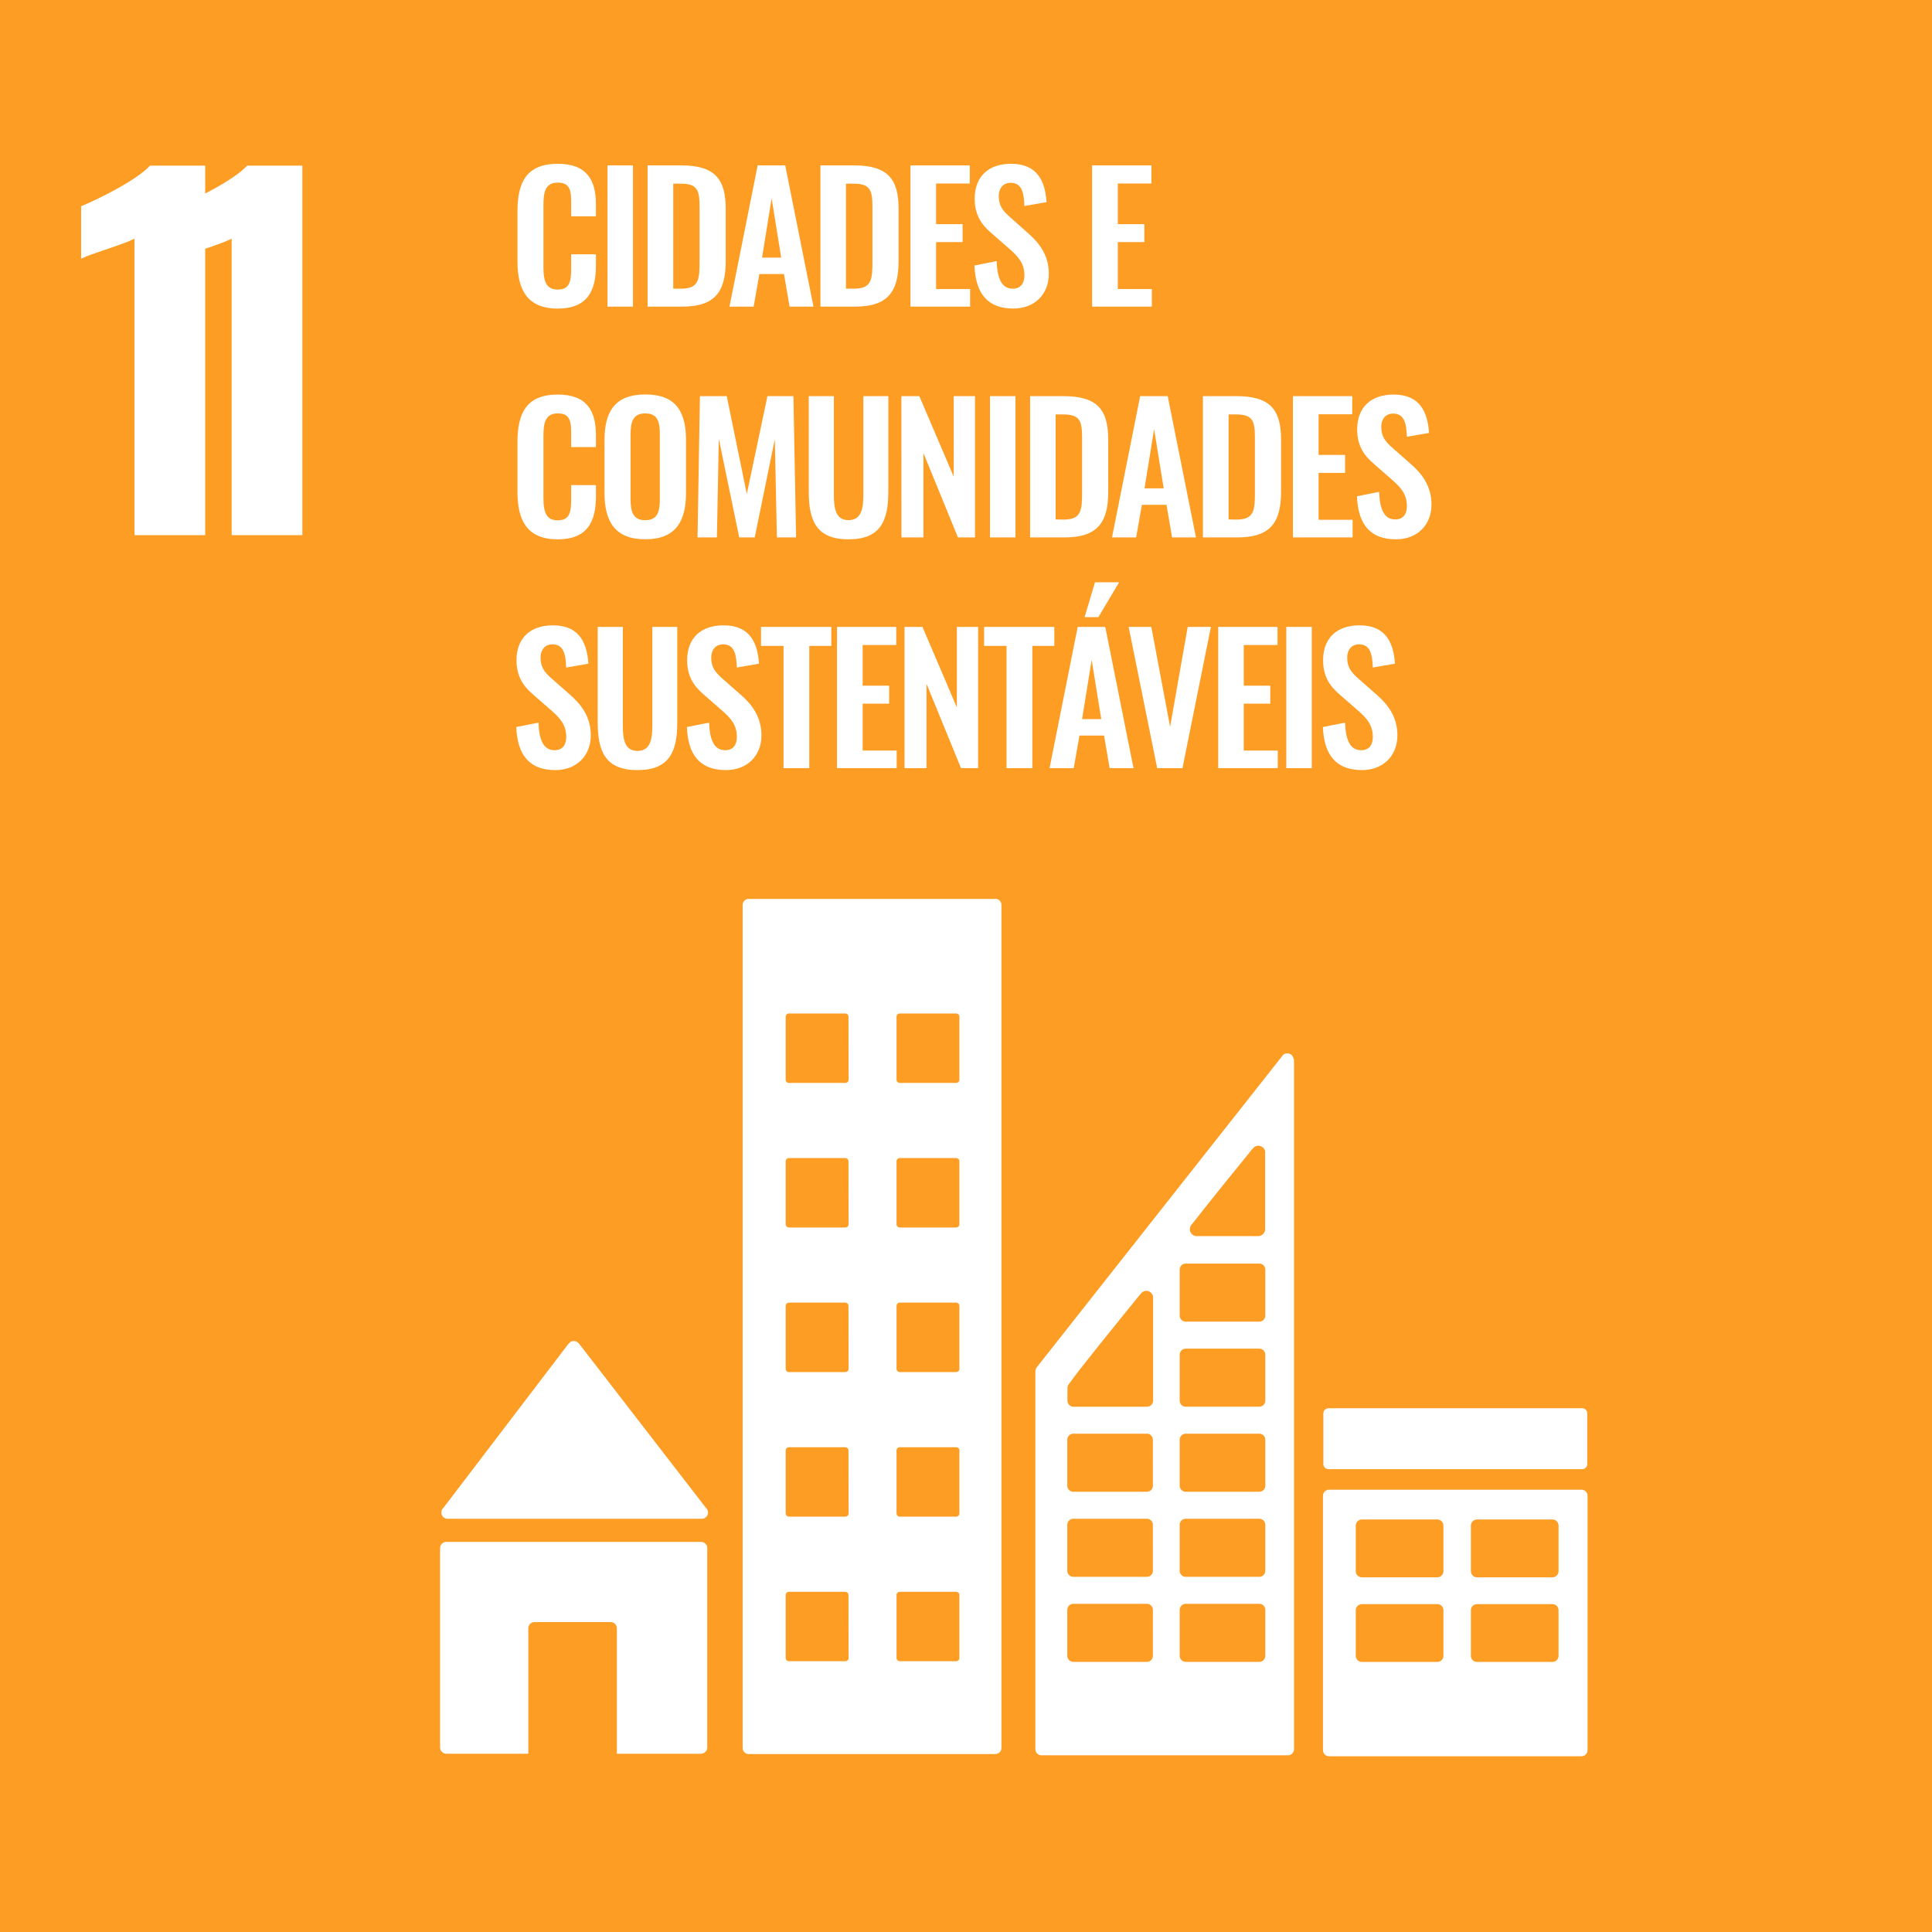
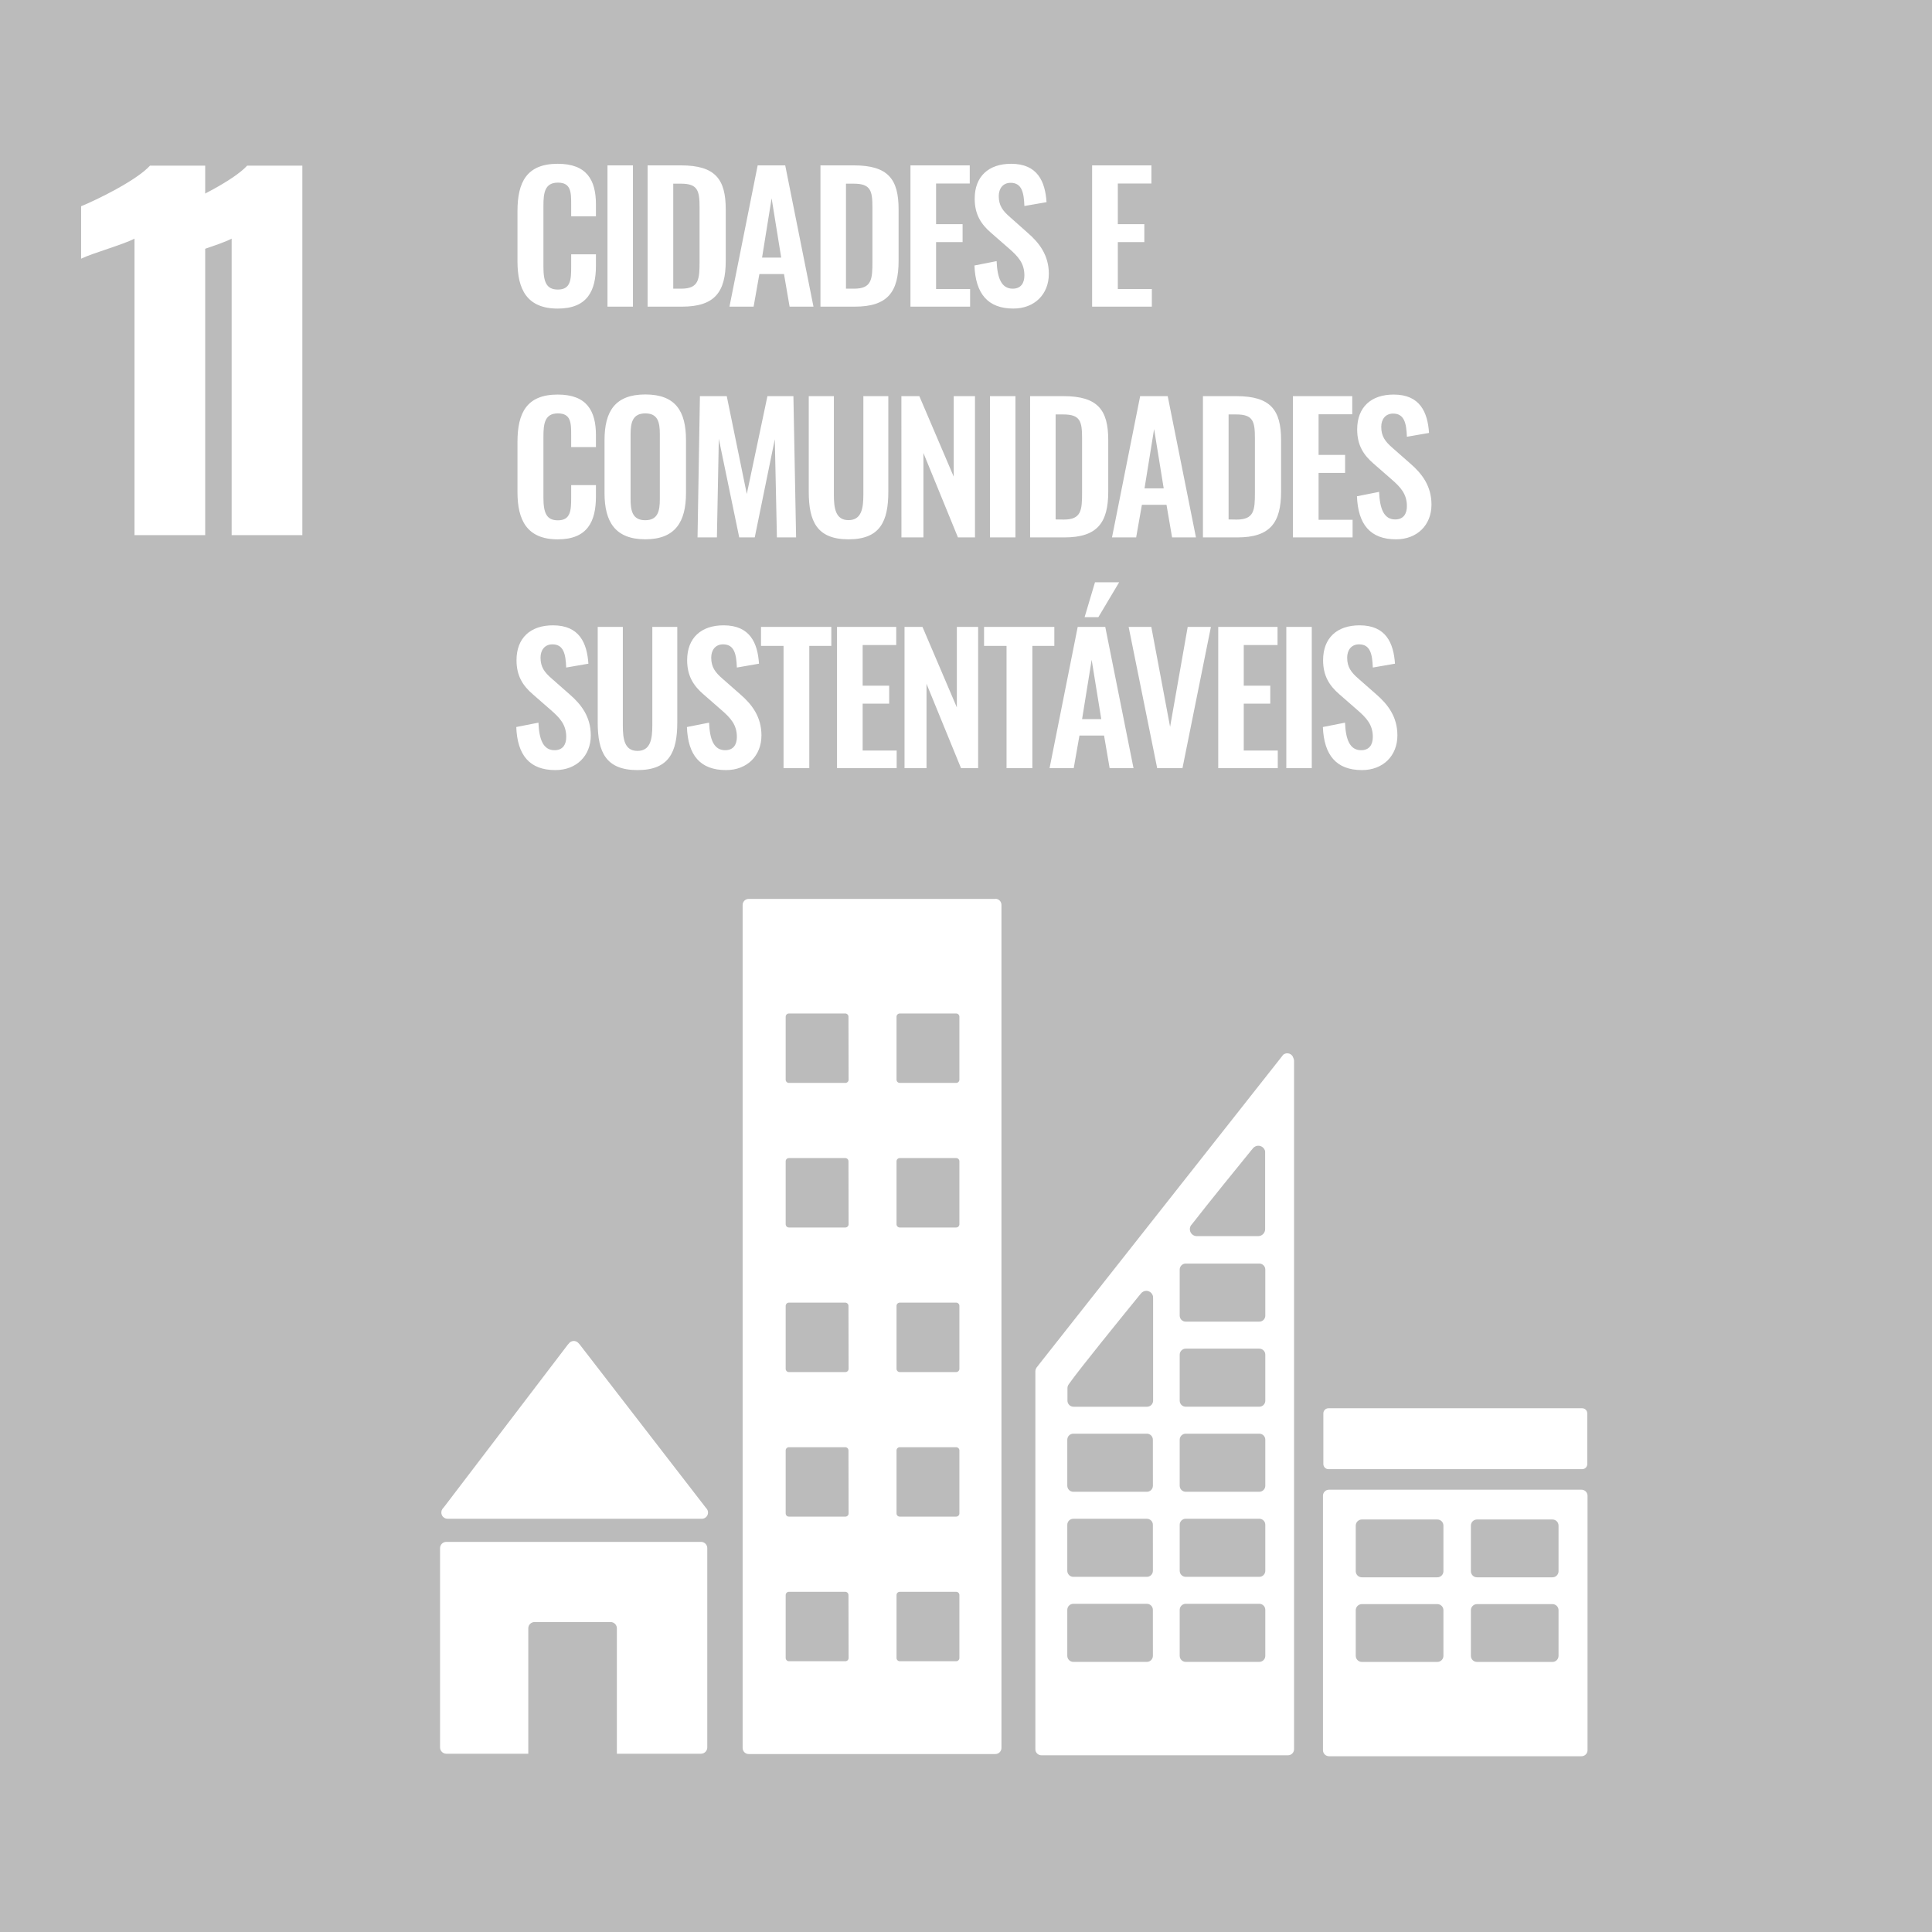
- <svg xmlns="http://www.w3.org/2000/svg" viewBox="0 0 720 720">
+ <svg xmlns="http://www.w3.org/2000/svg" width="720" height="720" viewBox="0 0 720 720" fill="none">
+   <g clip-path="url(#clip0_342_7)">
+     <path d="M-1.08 -1.08H721.08V721.08H-1.08V-1.08Z" fill="#BBBBBB" />
+     <path d="M50.12 88.93C46 91.14 34.31 94.37 30.23 96.41V76.86C35.67 74.65 50.8 67.34 55.9 61.73H76.47V199.43H50.12V88.93Z" fill="white" />
+     <path d="M86.33 88.93C82.25 91.14 70.52 94.37 66.44 96.41V76.86C71.88 74.65 87 67.34 92.11 61.73H112.68V199.43H86.33V88.93ZM192.85 97.44V78.66C192.85 67.87 196.3 61.04 207.85 61.04C218.64 61.04 222.09 67.04 222.09 76.19V80.61H212.86V76.06C212.86 71.64 212.79 68.06 207.92 68.06C203.05 68.06 202.52 71.83 202.52 76.64V99.46C202.52 105.18 203.69 107.91 207.92 107.91C212.66 107.91 212.86 104.2 212.86 99.52V94.78H222.09V99C222.09 108.3 218.97 115 207.85 115C196.3 115 192.85 107.71 192.85 97.44ZM226.39 61.63H235.88V114.28H226.39V61.63ZM241.34 61.63H253.76C266.56 61.63 270.46 66.76 270.46 78.01V97.18C270.46 108.75 266.46 114.28 254.15 114.28H241.34V61.63ZM253.89 107.58C260.45 107.58 260.71 104.07 260.71 97.51V77.36C260.71 71.05 260.06 68.45 253.76 68.45H250.9V107.58H253.89ZM282.36 61.63H292.63L303.16 114.28H294.26L292.17 102.12H283L280.85 114.28H271.85L282.36 61.63ZM291.13 96L287.56 73.9L284 96H291.13ZM305.76 61.63H318.17C330.98 61.63 334.88 66.76 334.88 78.01V97.18C334.88 108.75 330.88 114.28 318.56 114.28H305.76V61.63ZM318.3 107.58C324.87 107.58 325.13 104.07 325.13 97.51V77.36C325.13 71.05 324.48 68.45 318.13 68.45H315.27V107.58H318.3ZM339.3 61.63H361.4V68.39H348.85V83.53H358.73V90.23H348.85V107.71H361.53V114.28H339.3V61.63ZM363.15 98.94L371.41 97.31C371.67 103.55 373.16 107.58 377.41 107.58C380.46 107.58 381.76 105.5 381.76 102.64C381.76 98.09 379.42 95.56 375.98 92.57L369.35 86.78C365.58 83.53 363.24 79.89 363.24 74.04C363.24 65.72 368.44 61.04 376.82 61.04C386.7 61.04 389.5 67.67 390.02 75.34L381.76 76.77C381.57 71.83 380.85 68.13 376.63 68.13C373.77 68.13 372.21 70.27 372.21 73.07C372.21 76.64 373.7 78.59 376.5 81L383 86.78C387.29 90.49 390.87 95.1 390.87 102.06C390.87 109.66 385.54 114.99 377.67 114.99C368.09 115 363.54 109.4 363.15 98.94ZM407 61.63H429.1V68.39H416.58V83.53H426.46V90.23H416.58V107.71H429.26V114.28H407V61.63ZM192.85 183.44V164.66C192.85 153.87 196.3 147.04 207.85 147.04C218.64 147.04 222.09 153.04 222.09 162.19V166.61H212.86V162.06C212.86 157.64 212.79 154.06 207.92 154.06C203.05 154.06 202.52 157.83 202.52 162.64V185.46C202.52 191.18 203.69 193.91 207.92 193.91C212.66 193.91 212.86 190.2 212.86 185.52V180.78H222.09V185C222.09 194.3 218.97 201 207.85 201C196.3 201 192.85 193.71 192.85 183.44ZM225.29 183.77V164C225.29 153.34 229.19 147 240.5 147C251.81 147 255.65 153.31 255.65 164V183.76C255.65 194.35 251.75 200.98 240.5 200.98C229.25 200.98 225.29 194.43 225.29 183.77ZM245.9 186V161.8C245.9 157.38 245.18 154.06 240.5 154.06C235.82 154.06 235 157.38 235 161.8V186C235 190.36 235.72 193.87 240.46 193.87C245.2 193.87 245.9 190.4 245.9 186ZM260.84 147.63H270.84L278.31 184.09L286 147.63H295.68L296.68 200.28H289.53L288.75 163.68L281.27 200.28H275.49L267.88 163.55L267.17 200.28H259.95L260.84 147.63ZM301.4 183.25V147.63H310.76V184.35C310.76 189.35 311.35 193.84 316.22 193.84C321.09 193.84 321.75 189.36 321.75 184.35V147.63H331.05V183.25C331.05 194.3 327.99 200.99 316.22 200.99C304.45 200.99 301.4 194.3 301.4 183.25ZM335.92 147.63H342.61L355.42 177.63V147.63H363.35V200.28H357L344.13 168.82V200.28H335.94L335.92 147.63ZM368.94 147.63H378.43V200.28H368.94V147.63ZM383.89 147.63H396.3C409.11 147.63 413.01 152.76 413.01 164.01V183.18C413.01 194.75 409.01 200.28 396.69 200.28H383.89V147.63ZM396.43 193.63C403 193.63 403.26 190.12 403.26 183.56V163.36C403.26 157.05 402.61 154.45 396.26 154.45H393.4V193.58L396.43 193.63ZM424.9 147.63H435.17L445.7 200.28H436.8L434.72 188.12H425.55L423.41 200.28H414.41L424.9 147.63ZM433.68 182L430.1 159.9L426.53 182H433.68ZM448.3 147.63H460.72C473.52 147.63 477.42 152.76 477.42 164.01V183.18C477.42 194.75 473.42 200.28 461.11 200.28H448.3V147.63ZM460.85 193.63C467.41 193.63 467.67 190.12 467.67 183.56V163.36C467.67 157.05 467.02 154.45 460.72 154.45H457.86V193.58L460.85 193.63ZM481.84 147.63H503.94V154.39H491.4V169.53H501.28V176.23H491.4V193.71H504.07V200.28H481.84V147.63ZM505.7 184.94L513.95 183.31C514.21 189.55 515.71 193.58 519.95 193.58C523.01 193.58 524.31 191.5 524.31 188.64C524.31 184.09 521.97 181.56 518.52 178.57L511.89 172.78C508.12 169.53 505.78 165.89 505.78 160.04C505.78 151.72 510.98 147.04 519.37 147.04C529.25 147.04 532.04 153.67 532.56 161.34L524.31 162.77C524.11 157.83 523.4 154.13 519.17 154.13C516.31 154.13 514.75 156.27 514.75 159.07C514.75 162.64 516.25 164.59 519.04 167L525.61 172.78C529.9 176.49 533.47 181.1 533.47 188.06C533.47 195.66 528.14 200.99 520.28 200.99C510.64 201 506.09 195.4 505.7 184.94ZM192.4 270.94L200.66 269.31C200.92 275.55 202.41 279.58 206.66 279.58C209.72 279.58 211.02 277.5 211.02 274.64C211.02 270.09 208.68 267.56 205.24 264.57L198.61 258.78C194.83 255.53 192.49 251.89 192.49 246.04C192.49 237.72 197.7 233.04 206.08 233.04C215.96 233.04 218.76 239.67 219.28 247.34L211 248.77C210.81 243.83 210.09 240.13 205.87 240.13C203.01 240.13 201.44 242.27 201.44 245.07C201.44 248.64 202.94 250.59 205.74 253L212.3 258.78C216.59 262.49 220.17 267.1 220.17 274.06C220.17 281.66 214.84 286.99 206.97 286.99C197.34 287 192.79 281.4 192.4 270.94ZM222.75 269.25V233.63H232.11V270.35C232.11 275.35 232.7 279.84 237.57 279.84C242.44 279.84 243.1 275.36 243.1 270.35V233.63H252.4V269.25C252.4 280.3 249.34 286.99 237.57 286.99C225.8 286.99 222.75 280.3 222.75 269.25ZM256 270.94L264.25 269.31C264.51 275.55 266.01 279.58 270.25 279.58C273.31 279.58 274.61 277.5 274.61 274.64C274.61 270.09 272.27 267.56 268.82 264.57L262.19 258.78C258.42 255.53 256.08 251.89 256.08 246.04C256.08 237.72 261.28 233.04 269.67 233.04C279.55 233.04 282.35 239.67 282.86 247.34L274.61 248.77C274.41 243.83 273.7 240.13 269.47 240.13C266.61 240.13 265.05 242.27 265.05 245.07C265.05 248.64 266.55 250.59 269.34 253L275.91 258.78C280.2 262.49 283.77 267.1 283.77 274.06C283.77 281.66 278.44 286.99 270.58 286.99C260.91 287 256.36 281.4 256 270.94ZM292 240.71H283.61V233.63H309.81V240.71H301.6V286.28H292V240.71ZM311.93 233.63H334V240.39H321.49V255.53H331.37V262.23H321.49V279.71H334.16V286.28H311.93V233.63ZM337.09 233.63H343.78L356.59 263.63V233.63H364.52V286.28H358.15L345.28 254.82V286.28H337.09V233.63ZM375.11 240.71H366.73V233.63H392.92V240.71H384.73V286.28H375.11V240.71ZM401.63 233.63H411.9L422.43 286.28H413.53L411.45 274.12H402.28L400.14 286.28H391.14L401.63 233.63ZM410.41 268L406.83 245.9L403.26 268H410.41ZM408.07 217H417.07L409.33 230H404.2L408.07 217ZM420.61 233.63H429.06L436.06 270.87L442.62 233.63H451.27L440.67 286.28H431.25L420.61 233.63ZM454 233.63H476.1V240.39H463.51V255.53H473.39V262.23H463.51V279.71H476.19V286.28H454V233.63ZM479.37 233.63H488.86V286.28H479.37V233.63ZM493 270.94L501.25 269.31C501.51 275.55 503.01 279.58 507.25 279.58C510.31 279.58 511.61 277.5 511.61 274.64C511.61 270.09 509.27 267.56 505.82 264.57L499.19 258.78C495.42 255.53 493.08 251.89 493.08 246.04C493.08 237.72 498.28 233.04 506.67 233.04C516.55 233.04 519.34 239.67 519.87 247.34L511.61 248.77C511.41 243.83 510.7 240.13 506.47 240.13C503.61 240.13 502.05 242.27 502.05 245.07C502.05 248.64 503.55 250.59 506.34 253L512.91 258.78C517.2 262.49 520.77 267.1 520.77 274.06C520.77 281.66 515.44 286.99 507.58 286.99C498 287 493.41 281.4 493 270.94ZM166.8 566H261.54C261.989 566.001 262.428 565.872 262.804 565.627C263.181 565.383 263.478 565.034 263.659 564.624C263.841 564.213 263.898 563.759 263.826 563.316C263.753 562.873 263.553 562.461 263.25 562.13L263.12 561.99L216 501L215.54 500.5C215.322 500.26 215.057 500.069 214.76 499.938C214.464 499.807 214.144 499.74 213.82 499.74C213.258 499.753 212.719 499.966 212.3 500.34L212.01 500.67L211.57 501.16L165.57 561.51L164.86 562.37C164.624 562.721 164.488 563.13 164.467 563.552C164.445 563.975 164.539 564.395 164.739 564.768C164.938 565.141 165.235 565.453 165.598 565.67C165.962 565.887 166.377 566.001 166.8 566ZM261.25 574.61H166.33C166.024 574.61 165.721 574.67 165.438 574.787C165.156 574.905 164.899 575.076 164.682 575.292C164.466 575.509 164.294 575.766 164.177 576.048C164.06 576.331 164 576.634 164 576.94V651.22C163.999 651.527 164.058 651.831 164.174 652.115C164.291 652.399 164.462 652.657 164.679 652.874C164.895 653.092 165.153 653.264 165.436 653.382C165.719 653.499 166.023 653.56 166.33 653.56H196.88V606.82C196.879 606.515 196.938 606.212 197.054 605.929C197.17 605.647 197.34 605.39 197.556 605.173C197.771 604.957 198.028 604.785 198.31 604.668C198.592 604.55 198.894 604.49 199.2 604.49H227.56C228.178 604.49 228.771 604.736 229.208 605.172C229.644 605.609 229.89 606.202 229.89 606.82V653.56H261.25C261.869 653.557 262.461 653.31 262.898 652.871C263.335 652.433 263.58 651.839 263.58 651.22V576.94C263.58 576.634 263.52 576.331 263.403 576.048C263.285 575.766 263.114 575.509 262.897 575.292C262.681 575.076 262.424 574.905 262.142 574.787C261.859 574.67 261.556 574.61 261.25 574.61ZM589.33 555.17H495.33C495.032 555.163 494.736 555.216 494.458 555.325C494.181 555.434 493.928 555.597 493.714 555.804C493.5 556.012 493.329 556.26 493.212 556.533C493.094 556.807 493.033 557.102 493.03 557.4V652.27C493.04 652.87 493.288 653.442 493.719 653.86C494.151 654.278 494.73 654.508 495.33 654.5H589.33C589.628 654.505 589.923 654.452 590.2 654.342C590.477 654.233 590.73 654.07 590.943 653.863C591.157 653.656 591.328 653.408 591.446 653.135C591.563 652.862 591.626 652.568 591.63 652.27V557.4C591.627 557.102 591.566 556.807 591.448 556.533C591.331 556.26 591.16 556.012 590.946 555.804C590.732 555.597 590.479 555.434 590.202 555.325C589.924 555.216 589.628 555.163 589.33 555.17ZM537.92 617.1C537.919 617.399 537.858 617.694 537.742 617.969C537.626 618.244 537.457 618.493 537.244 618.702C537.031 618.912 536.779 619.077 536.502 619.188C536.225 619.299 535.928 619.354 535.63 619.35H507.56C507.261 619.354 506.963 619.299 506.685 619.188C506.407 619.077 506.153 618.912 505.939 618.704C505.724 618.495 505.553 618.245 505.435 617.97C505.317 617.695 505.254 617.399 505.25 617.1V600.05C505.254 599.751 505.317 599.456 505.435 599.181C505.553 598.907 505.725 598.658 505.939 598.45C506.154 598.242 506.408 598.078 506.686 597.968C506.964 597.859 507.261 597.805 507.56 597.81H535.63C535.928 597.805 536.224 597.859 536.501 597.969C536.778 598.079 537.03 598.243 537.243 598.451C537.456 598.66 537.626 598.908 537.742 599.183C537.858 599.457 537.919 599.752 537.92 600.05V617.1ZM537.92 585.58C537.912 586.18 537.667 586.753 537.237 587.173C536.808 587.593 536.23 587.825 535.63 587.82H507.56C506.957 587.828 506.375 587.597 505.942 587.177C505.509 586.757 505.26 586.183 505.25 585.58V568.51C505.26 567.907 505.509 567.333 505.942 566.913C506.375 566.493 506.957 566.262 507.56 566.27H535.63C535.928 566.266 536.223 566.321 536.499 566.431C536.776 566.542 537.028 566.706 537.24 566.914C537.453 567.122 537.623 567.37 537.739 567.644C537.856 567.918 537.917 568.212 537.92 568.51V585.58ZM580.82 617.1C580.819 617.399 580.758 617.696 580.641 617.971C580.525 618.247 580.354 618.497 580.14 618.706C579.926 618.915 579.673 619.08 579.395 619.191C579.117 619.301 578.819 619.355 578.52 619.35H550.46C550.161 619.355 549.863 619.301 549.585 619.191C549.307 619.08 549.054 618.915 548.84 618.706C548.626 618.497 548.455 618.247 548.339 617.971C548.222 617.696 548.161 617.399 548.16 617.1V600.05C548.163 599.752 548.224 599.457 548.341 599.182C548.459 598.907 548.629 598.659 548.843 598.451C549.057 598.242 549.31 598.079 549.587 597.969C549.865 597.859 550.162 597.805 550.46 597.81H578.52C578.818 597.805 579.115 597.859 579.392 597.969C579.67 598.079 579.923 598.242 580.137 598.451C580.351 598.659 580.521 598.907 580.638 599.182C580.756 599.457 580.817 599.752 580.82 600.05V617.1ZM580.82 585.58C580.816 585.878 580.753 586.173 580.636 586.446C580.518 586.72 580.347 586.968 580.134 587.176C579.92 587.384 579.668 587.548 579.391 587.659C579.114 587.769 578.818 587.824 578.52 587.82H550.46C550.162 587.824 549.866 587.769 549.589 587.659C549.312 587.548 549.06 587.384 548.846 587.176C548.632 586.968 548.462 586.72 548.344 586.446C548.226 586.173 548.164 585.878 548.16 585.58V568.51C548.163 568.212 548.224 567.917 548.341 567.642C548.459 567.367 548.629 567.119 548.843 566.911C549.057 566.702 549.31 566.539 549.587 566.429C549.865 566.319 550.162 566.265 550.46 566.27H578.52C578.818 566.265 579.115 566.319 579.392 566.429C579.67 566.539 579.923 566.702 580.137 566.911C580.351 567.119 580.521 567.367 580.638 567.642C580.756 567.917 580.817 568.212 580.82 568.51V585.58ZM370.93 335H279C278.705 335 278.413 335.058 278.14 335.171C277.868 335.285 277.621 335.451 277.412 335.66C277.204 335.869 277.04 336.117 276.928 336.39C276.816 336.663 276.759 336.955 276.76 337.25V651.43C276.76 652.025 276.996 652.596 277.415 653.018C277.835 653.439 278.405 653.677 279 653.68H370.95C371.547 653.677 372.119 653.44 372.542 653.019C372.965 652.598 373.205 652.027 373.21 651.43V337.2C373.207 336.602 372.968 336.03 372.544 335.608C372.121 335.187 371.548 334.95 370.95 334.95M316.25 617.88C316.25 618.199 316.124 618.505 315.899 618.732C315.674 618.959 315.369 619.087 315.05 619.09H294C293.681 619.087 293.376 618.959 293.151 618.732C292.926 618.505 292.8 618.199 292.8 617.88V594.42C292.8 594.102 292.926 593.797 293.151 593.572C293.376 593.346 293.682 593.22 294 593.22H315C315.318 593.22 315.623 593.346 315.848 593.572C316.074 593.797 316.2 594.102 316.2 594.42L316.25 617.88ZM316.25 564C316.251 564.158 316.221 564.315 316.161 564.461C316.101 564.607 316.013 564.74 315.901 564.852C315.79 564.963 315.657 565.052 315.511 565.111C315.365 565.171 315.208 565.201 315.05 565.2H294C293.842 565.201 293.685 565.171 293.539 565.111C293.393 565.052 293.26 564.963 293.148 564.852C293.037 564.74 292.948 564.607 292.889 564.461C292.829 564.315 292.799 564.158 292.8 564V540.54C292.799 540.382 292.829 540.225 292.889 540.079C292.948 539.933 293.037 539.8 293.148 539.689C293.26 539.577 293.393 539.489 293.539 539.429C293.685 539.369 293.842 539.339 294 539.34H315C315.158 539.339 315.315 539.369 315.461 539.429C315.607 539.489 315.74 539.577 315.851 539.689C315.963 539.8 316.051 539.933 316.111 540.079C316.171 540.225 316.201 540.382 316.2 540.54L316.25 564ZM316.25 510.13C316.25 510.448 316.124 510.754 315.898 510.979C315.673 511.204 315.368 511.33 315.05 511.33H294C293.682 511.33 293.376 511.204 293.151 510.979C292.926 510.754 292.8 510.448 292.8 510.13V486.66C292.8 486.341 292.926 486.035 293.151 485.808C293.376 485.581 293.681 485.453 294 485.45H315C315.319 485.453 315.624 485.581 315.849 485.808C316.074 486.035 316.2 486.341 316.2 486.66L316.25 510.13ZM316.25 456.24C316.25 456.559 316.124 456.865 315.899 457.092C315.674 457.319 315.369 457.447 315.05 457.45H294C293.681 457.447 293.376 457.319 293.151 457.092C292.926 456.865 292.8 456.559 292.8 456.24V432.77C292.8 432.613 292.831 432.457 292.891 432.312C292.952 432.167 293.04 432.036 293.152 431.925C293.264 431.814 293.396 431.727 293.541 431.668C293.687 431.609 293.843 431.579 294 431.58H315C315.157 431.579 315.313 431.609 315.458 431.668C315.604 431.727 315.736 431.814 315.848 431.925C315.959 432.036 316.048 432.167 316.108 432.312C316.169 432.457 316.2 432.613 316.2 432.77L316.25 456.24ZM316.25 402.37C316.25 402.688 316.124 402.994 315.898 403.219C315.673 403.444 315.368 403.57 315.05 403.57H294C293.682 403.57 293.376 403.444 293.151 403.219C292.926 402.994 292.8 402.688 292.8 402.37V378.9C292.8 378.582 292.926 378.277 293.151 378.052C293.376 377.826 293.682 377.7 294 377.7H315C315.318 377.7 315.623 377.826 315.848 378.052C316.074 378.277 316.2 378.582 316.2 378.9L316.25 402.37ZM357.54 617.88C357.54 618.04 357.508 618.198 357.447 618.345C357.385 618.493 357.295 618.627 357.182 618.739C357.069 618.852 356.934 618.941 356.786 619.001C356.638 619.061 356.48 619.091 356.32 619.09H335.32C334.999 619.09 334.691 618.963 334.464 618.736C334.237 618.509 334.11 618.201 334.11 617.88V594.42C334.11 594.262 334.141 594.105 334.202 593.958C334.263 593.812 334.352 593.68 334.465 593.568C334.577 593.456 334.711 593.368 334.858 593.309C335.004 593.249 335.162 593.219 335.32 593.22H356.32C356.479 593.217 356.637 593.246 356.785 593.306C356.933 593.365 357.068 593.453 357.181 593.564C357.295 593.676 357.385 593.809 357.447 593.956C357.508 594.103 357.54 594.261 357.54 594.42V617.88ZM357.54 564C357.54 564.159 357.508 564.317 357.447 564.464C357.385 564.611 357.295 564.744 357.181 564.856C357.068 564.967 356.933 565.055 356.785 565.114C356.637 565.174 356.479 565.203 356.32 565.2H335.32C335.161 565.203 335.003 565.174 334.856 565.114C334.709 565.055 334.575 564.967 334.462 564.855C334.349 564.743 334.26 564.61 334.199 564.463C334.139 564.316 334.109 564.159 334.11 564V540.54C334.109 540.381 334.139 540.224 334.199 540.077C334.26 539.93 334.349 539.797 334.462 539.685C334.575 539.573 334.709 539.485 334.856 539.426C335.003 539.367 335.161 539.337 335.32 539.34H356.32C356.479 539.337 356.637 539.366 356.785 539.426C356.933 539.485 357.068 539.573 357.181 539.684C357.295 539.796 357.385 539.929 357.447 540.076C357.508 540.223 357.54 540.381 357.54 540.54V564ZM357.54 510.13C357.539 510.289 357.506 510.446 357.444 510.592C357.382 510.739 357.292 510.871 357.178 510.983C357.065 511.094 356.931 511.182 356.784 511.242C356.636 511.301 356.479 511.331 356.32 511.33H335.32C335.001 511.33 334.694 511.204 334.468 510.979C334.241 510.754 334.113 510.449 334.11 510.13V486.66C334.11 486.339 334.237 486.031 334.464 485.804C334.691 485.578 334.999 485.45 335.32 485.45H356.32C356.48 485.449 356.638 485.479 356.786 485.539C356.934 485.599 357.069 485.688 357.182 485.801C357.295 485.913 357.385 486.047 357.447 486.195C357.508 486.342 357.54 486.5 357.54 486.66V510.13ZM357.54 456.24C357.54 456.4 357.508 456.558 357.447 456.705C357.385 456.853 357.295 456.987 357.182 457.099C357.069 457.212 356.934 457.301 356.786 457.361C356.638 457.421 356.48 457.451 356.32 457.45H335.32C334.999 457.45 334.691 457.323 334.464 457.096C334.237 456.869 334.11 456.561 334.11 456.24V432.77C334.111 432.612 334.144 432.457 334.205 432.312C334.267 432.166 334.356 432.035 334.468 431.924C334.581 431.814 334.714 431.727 334.86 431.668C335.006 431.608 335.162 431.579 335.32 431.58H356.32C356.478 431.577 356.636 431.606 356.783 431.665C356.93 431.723 357.064 431.81 357.178 431.921C357.291 432.031 357.382 432.163 357.444 432.309C357.506 432.455 357.539 432.612 357.54 432.77V456.24ZM357.54 402.37C357.539 402.529 357.506 402.686 357.444 402.832C357.382 402.979 357.292 403.111 357.178 403.223C357.065 403.334 356.931 403.422 356.784 403.482C356.636 403.541 356.479 403.571 356.32 403.57H335.32C335.001 403.57 334.694 403.444 334.468 403.219C334.241 402.994 334.113 402.689 334.11 402.37V378.9C334.11 378.742 334.141 378.585 334.202 378.438C334.263 378.292 334.352 378.16 334.465 378.048C334.577 377.936 334.711 377.848 334.858 377.788C335.004 377.729 335.162 377.699 335.32 377.7H356.32C356.479 377.697 356.637 377.726 356.785 377.786C356.933 377.845 357.068 377.933 357.181 378.044C357.295 378.156 357.385 378.289 357.447 378.436C357.508 378.583 357.54 378.741 357.54 378.9V402.37ZM591.53 545.62C591.531 545.869 591.483 546.115 591.389 546.345C591.294 546.575 591.155 546.784 590.979 546.959C590.804 547.135 590.595 547.274 590.365 547.369C590.135 547.463 589.889 547.511 589.64 547.51H495.07C494.569 547.51 494.088 547.311 493.734 546.956C493.379 546.602 493.18 546.121 493.18 545.62V526.71C493.18 526.209 493.379 525.728 493.734 525.374C494.088 525.019 494.569 524.82 495.07 524.82H589.64C590.141 524.82 590.622 525.019 590.976 525.374C591.331 525.728 591.53 526.209 591.53 526.71V545.62ZM482 394.29C481.905 393.922 481.721 393.583 481.466 393.301C481.21 393.02 480.891 392.804 480.534 392.673C480.177 392.543 479.793 392.5 479.416 392.55C479.04 392.6 478.681 392.741 478.37 392.96L478.2 393.08L477.43 394.08L387.05 508.69L386.63 509.25C386.149 509.724 385.87 510.365 385.85 511.04V651.9C385.85 652.195 385.908 652.487 386.021 652.76C386.135 653.032 386.3 653.279 386.51 653.488C386.719 653.696 386.967 653.86 387.24 653.972C387.513 654.084 387.805 654.141 388.1 654.14H480C480.295 654.141 480.587 654.084 480.86 653.972C481.133 653.86 481.381 653.696 481.59 653.488C481.799 653.279 481.965 653.032 482.078 652.76C482.192 652.487 482.25 652.195 482.25 651.9V395.23C482.236 394.902 482.151 394.581 482 394.29ZM443.95 456.54L444.6 455.73C450.78 447.79 461.2 434.97 466.28 428.73L466.95 427.93C467.261 427.551 467.673 427.268 468.139 427.114C468.605 426.961 469.105 426.943 469.581 427.064C470.056 427.185 470.487 427.439 470.824 427.796C471.16 428.153 471.388 428.598 471.48 429.08V458.08C471.475 458.75 471.213 459.393 470.748 459.875C470.282 460.357 469.649 460.642 468.98 460.67H445.93C445.457 460.653 444.998 460.507 444.602 460.249C444.206 459.99 443.888 459.629 443.682 459.203C443.477 458.777 443.391 458.303 443.435 457.832C443.478 457.361 443.649 456.911 443.93 456.53L443.95 456.54ZM429.65 617.08C429.651 617.375 429.594 617.667 429.482 617.94C429.37 618.213 429.206 618.461 428.997 618.67C428.789 618.88 428.542 619.045 428.269 619.159C427.997 619.272 427.705 619.33 427.41 619.33H400C399.403 619.33 398.831 619.093 398.409 618.671C397.987 618.249 397.75 617.677 397.75 617.08V599.93C397.75 599.635 397.808 599.343 397.921 599.071C398.035 598.798 398.2 598.551 398.41 598.343C398.619 598.134 398.867 597.97 399.14 597.858C399.413 597.746 399.705 597.689 400 597.69H427.4C427.994 597.69 428.564 597.926 428.984 598.346C429.404 598.766 429.64 599.336 429.64 599.93L429.65 617.08ZM429.65 585.39C429.651 585.685 429.594 585.977 429.482 586.25C429.37 586.523 429.206 586.771 428.997 586.98C428.789 587.19 428.542 587.355 428.269 587.469C427.997 587.582 427.705 587.64 427.41 587.64H400C399.403 587.64 398.831 587.403 398.409 586.981C397.987 586.559 397.75 585.987 397.75 585.39V568.24C397.75 567.945 397.808 567.653 397.921 567.381C398.035 567.108 398.2 566.861 398.41 566.653C398.619 566.444 398.867 566.28 399.14 566.168C399.413 566.056 399.705 565.999 400 566H427.4C427.695 565.999 427.988 566.056 428.261 566.169C428.534 566.282 428.782 566.447 428.99 566.657C429.199 566.866 429.364 567.115 429.475 567.388C429.587 567.662 429.643 567.955 429.64 568.25L429.65 585.39ZM429.65 553.7C429.65 554.294 429.414 554.864 428.994 555.284C428.574 555.704 428.004 555.94 427.41 555.94H400C399.405 555.94 398.834 555.704 398.412 555.285C397.991 554.865 397.753 554.295 397.75 553.7V536.54C397.75 535.943 397.987 535.371 398.409 534.949C398.831 534.527 399.403 534.29 400 534.29H427.4C427.695 534.29 427.987 534.348 428.259 534.462C428.532 534.575 428.779 534.741 428.987 534.95C429.196 535.159 429.36 535.407 429.472 535.68C429.584 535.953 429.641 536.245 429.64 536.54L429.65 553.7ZM429.73 484.24V522C429.727 522.596 429.489 523.167 429.068 523.588C428.647 524.009 428.076 524.247 427.48 524.25H400.08C399.783 524.251 399.489 524.194 399.214 524.082C398.94 523.969 398.69 523.804 398.479 523.595C398.268 523.386 398.101 523.138 397.986 522.864C397.871 522.59 397.811 522.297 397.81 522V517.24C397.818 516.951 397.879 516.667 397.99 516.4C398.025 516.31 398.069 516.222 398.12 516.14C398.181 516.04 398.248 515.943 398.32 515.85C398.39 515.74 398.49 515.6 398.58 515.48C402.08 510.48 417.89 490.99 424.53 482.85L425.19 482.05C425.429 481.747 425.733 481.5 426.078 481.327C426.424 481.154 426.804 481.06 427.19 481.05C427.788 481.056 428.365 481.27 428.823 481.655C429.281 482.04 429.591 482.572 429.7 483.16L429.73 484.24ZM471.54 617.08C471.541 617.375 471.484 617.667 471.372 617.94C471.26 618.213 471.096 618.461 470.887 618.67C470.679 618.88 470.432 619.045 470.159 619.159C469.887 619.272 469.595 619.33 469.3 619.33H441.9C441.604 619.331 441.31 619.274 441.036 619.162C440.762 619.049 440.512 618.884 440.302 618.675C440.092 618.466 439.926 618.217 439.812 617.943C439.698 617.67 439.64 617.376 439.64 617.08V599.93C439.641 599.635 439.701 599.342 439.815 599.07C439.929 598.797 440.096 598.55 440.306 598.342C440.516 598.134 440.765 597.969 441.038 597.857C441.312 597.746 441.604 597.689 441.9 597.69H469.3C469.894 597.69 470.464 597.926 470.884 598.346C471.304 598.766 471.54 599.336 471.54 599.93V617.08ZM471.54 585.39C471.541 585.685 471.484 585.977 471.372 586.25C471.26 586.523 471.096 586.771 470.887 586.98C470.679 587.19 470.432 587.355 470.159 587.469C469.887 587.582 469.595 587.64 469.3 587.64H441.9C441.604 587.641 441.31 587.584 441.036 587.472C440.762 587.359 440.512 587.194 440.302 586.985C440.092 586.776 439.926 586.527 439.812 586.253C439.698 585.98 439.64 585.686 439.64 585.39V568.24C439.639 567.943 439.696 567.649 439.809 567.375C439.923 567.101 440.089 566.852 440.299 566.642C440.51 566.433 440.76 566.268 441.034 566.156C441.309 566.044 441.603 565.987 441.9 565.99H469.3C469.595 565.99 469.887 566.048 470.159 566.161C470.432 566.275 470.679 566.441 470.887 566.65C471.096 566.859 471.26 567.107 471.372 567.38C471.484 567.653 471.541 567.945 471.54 568.24V585.39ZM471.54 553.7C471.537 554.293 471.3 554.862 470.881 555.281C470.461 555.701 469.893 555.937 469.3 555.94H441.9C441.604 555.941 441.312 555.884 441.038 555.773C440.765 555.661 440.516 555.496 440.306 555.288C440.096 555.08 439.929 554.833 439.815 554.56C439.701 554.288 439.641 553.996 439.64 553.7V536.54C439.64 536.244 439.698 535.95 439.812 535.677C439.926 535.403 440.092 535.155 440.302 534.945C440.512 534.736 440.762 534.571 441.036 534.458C441.31 534.346 441.604 534.289 441.9 534.29H469.3C469.595 534.29 469.887 534.348 470.159 534.462C470.432 534.575 470.679 534.741 470.887 534.95C471.096 535.159 471.26 535.407 471.372 535.68C471.484 535.953 471.541 536.245 471.54 536.54V553.7ZM471.54 522C471.54 522.594 471.304 523.164 470.884 523.584C470.464 524.004 469.894 524.24 469.3 524.24H441.9C441.604 524.241 441.312 524.184 441.038 524.073C440.765 523.961 440.516 523.796 440.306 523.588C440.096 523.38 439.929 523.133 439.815 522.86C439.701 522.588 439.641 522.296 439.64 522V504.84C439.641 504.545 439.701 504.252 439.815 503.98C439.929 503.707 440.096 503.46 440.306 503.252C440.516 503.044 440.765 502.879 441.038 502.767C441.312 502.656 441.604 502.599 441.9 502.6H469.3C469.894 502.6 470.464 502.836 470.884 503.256C471.304 503.676 471.54 504.246 471.54 504.84V522ZM471.54 490.3C471.54 490.894 471.304 491.464 470.884 491.884C470.464 492.304 469.894 492.54 469.3 492.54H441.9C441.604 492.541 441.312 492.484 441.038 492.373C440.765 492.261 440.516 492.096 440.306 491.888C440.096 491.68 439.929 491.433 439.815 491.16C439.701 490.888 439.641 490.595 439.64 490.3V473.14C439.64 472.844 439.698 472.55 439.812 472.277C439.926 472.003 440.092 471.755 440.302 471.546C440.512 471.336 440.762 471.171 441.036 471.058C441.31 470.946 441.604 470.889 441.9 470.89H469.3C469.595 470.89 469.887 470.948 470.159 471.061C470.432 471.175 470.679 471.341 470.887 471.55C471.096 471.759 471.26 472.007 471.372 472.28C471.484 472.553 471.541 472.845 471.54 473.14V490.3Z" fill="white" />
+   </g>
  <defs>
-     <style>.cls-2{fill:#fff}</style>
+     <clipPath id="clip0_342_7">
+       <rect width="720" height="720" fill="white" />
+     </clipPath>
  </defs>
-   <path fill="#fd9d24" d="M-1.08-1.08h722.16v722.16H-1.08z" id="goal_background" data-name="goal background" />
-   <g id="ENG_text_graphics" data-name="ENG text &amp; graphics">
-     <path class="cls-2" d="M50.12 88.93c-4.12 2.21-15.81 5.44-19.89 7.48V76.86c5.44-2.21 20.57-9.52 25.67-15.13h20.57v137.7H50.12z" />
-     <path class="cls-2" d="M86.33 88.93c-4.08 2.21-15.81 5.44-19.89 7.48V76.86c5.44-2.21 20.56-9.52 25.67-15.13h20.57v137.7H86.33zM192.85 97.44V78.66c0-10.79 3.45-17.62 15-17.62 10.79 0 14.24 6 14.24 15.15v4.42h-9.23v-4.55c0-4.42-.07-8-4.94-8s-5.4 3.77-5.4 8.58v22.82c0 5.72 1.17 8.45 5.4 8.45 4.74 0 4.94-3.71 4.94-8.39v-4.74h9.23V99c0 9.3-3.12 16-14.24 16-11.55 0-15-7.29-15-17.56zM226.39 61.63h9.49v52.65h-9.49zM241.34 61.63h12.42c12.8 0 16.7 5.13 16.7 16.38v19.17c0 11.57-4 17.1-16.31 17.1h-12.81zm12.55 45.95c6.56 0 6.82-3.51 6.82-10.07V77.36c0-6.31-.65-8.91-6.95-8.91h-2.86v39.13zM282.36 61.63h10.27l10.53 52.65h-8.9l-2.09-12.16H283l-2.15 12.16h-9zM291.13 96l-3.57-22.1L284 96zM305.76 61.63h12.41c12.81 0 16.71 5.13 16.71 16.38v19.17c0 11.57-4 17.1-16.32 17.1h-12.8zm12.54 45.95c6.57 0 6.83-3.51 6.83-10.07V77.36c0-6.31-.65-8.91-7-8.91h-2.86v39.13zM339.3 61.63h22.1v6.76h-12.55v15.14h9.88v6.7h-9.88v17.48h12.68v6.57H339.3zM363.15 98.94l8.26-1.63c.26 6.24 1.75 10.27 6 10.27 3.05 0 4.35-2.08 4.35-4.94 0-4.55-2.34-7.08-5.78-10.07l-6.63-5.79c-3.77-3.25-6.11-6.89-6.11-12.74 0-8.32 5.2-13 13.58-13 9.88 0 12.68 6.63 13.2 14.3l-8.26 1.43c-.19-4.94-.91-8.64-5.13-8.64-2.86 0-4.42 2.14-4.42 4.94 0 3.57 1.49 5.52 4.29 7.93l6.5 5.78c4.29 3.71 7.87 8.32 7.87 15.28 0 7.6-5.33 12.93-13.2 12.93-9.58.01-14.13-5.59-14.52-16.05zM407 61.63h22.1v6.76h-12.52v15.14h9.88v6.7h-9.88v17.48h12.68v6.57H407zM192.85 183.44v-18.78c0-10.79 3.45-17.62 15-17.62 10.79 0 14.24 6 14.24 15.15v4.42h-9.23v-4.55c0-4.42-.07-8-4.94-8s-5.4 3.77-5.4 8.58v22.82c0 5.72 1.17 8.45 5.4 8.45 4.74 0 4.94-3.71 4.94-8.39v-4.74h9.23V185c0 9.3-3.12 16-14.24 16-11.55 0-15-7.29-15-17.56zM225.29 183.77V164c0-10.66 3.9-17 15.21-17s15.15 6.31 15.15 17v19.76c0 10.59-3.9 17.22-15.15 17.22s-15.21-6.55-15.21-17.21zM245.9 186v-24.2c0-4.42-.72-7.74-5.4-7.74s-5.5 3.32-5.5 7.74V186c0 4.36.72 7.87 5.46 7.87s5.44-3.47 5.44-7.87zM260.84 147.63h10l7.47 36.46 7.69-36.46h9.68l1 52.65h-7.15l-.78-36.6-7.48 36.6h-5.78l-7.61-36.73-.71 36.73h-7.22zM301.4 183.25v-35.62h9.36v36.72c0 5 .59 9.49 5.46 9.49s5.53-4.48 5.53-9.49v-36.72h9.3v35.62c0 11.05-3.06 17.74-14.83 17.74s-14.82-6.69-14.82-17.74zM335.92 147.63h6.69l12.81 30v-30h7.93v52.65H357l-12.87-31.46v31.46h-8.19zM368.94 147.63h9.49v52.65h-9.49zM383.89 147.63h12.41c12.81 0 16.71 5.13 16.71 16.38v19.17c0 11.57-4 17.1-16.32 17.1h-12.8zm12.54 46c6.57 0 6.83-3.51 6.83-10.07v-20.2c0-6.31-.65-8.91-7-8.91h-2.86v39.13zM424.9 147.63h10.27l10.53 52.65h-8.9l-2.08-12.16h-9.17l-2.14 12.16h-9zm8.78 34.37l-3.58-22.1-3.57 22.1zM448.3 147.63h12.42c12.8 0 16.7 5.13 16.7 16.38v19.17c0 11.57-4 17.1-16.31 17.1H448.3zm12.55 46c6.56 0 6.82-3.51 6.82-10.07v-20.2c0-6.31-.65-8.91-6.95-8.91h-2.86v39.13zM481.84 147.63h22.1v6.76H491.4v15.14h9.88v6.7h-9.88v17.48h12.67v6.57h-22.23zM505.7 184.94l8.25-1.63c.26 6.24 1.76 10.27 6 10.27 3.06 0 4.36-2.08 4.36-4.94 0-4.55-2.34-7.08-5.79-10.07l-6.63-5.79c-3.77-3.25-6.11-6.89-6.11-12.74 0-8.32 5.2-13 13.59-13 9.88 0 12.67 6.63 13.19 14.3l-8.25 1.43c-.2-4.94-.91-8.64-5.14-8.64-2.86 0-4.42 2.14-4.42 4.94 0 3.57 1.5 5.52 4.29 7.93l6.57 5.78c4.29 3.71 7.86 8.32 7.86 15.28 0 7.6-5.33 12.93-13.19 12.93-9.64.01-14.19-5.59-14.58-16.05zM192.4 270.94l8.26-1.63c.26 6.24 1.75 10.27 6 10.27 3.06 0 4.36-2.08 4.36-4.94 0-4.55-2.34-7.08-5.78-10.07l-6.63-5.79c-3.78-3.25-6.12-6.89-6.12-12.74 0-8.32 5.21-13 13.59-13 9.88 0 12.68 6.63 13.2 14.3l-8.28 1.43c-.19-4.94-.91-8.64-5.13-8.64-2.86 0-4.43 2.14-4.43 4.94 0 3.57 1.5 5.52 4.3 7.93l6.56 5.78c4.29 3.71 7.87 8.32 7.87 15.28 0 7.6-5.33 12.93-13.2 12.93-9.63.01-14.18-5.59-14.57-16.05zM222.75 269.25v-35.62h9.36v36.72c0 5 .59 9.49 5.46 9.49s5.53-4.48 5.53-9.49v-36.72h9.3v35.62c0 11.05-3.06 17.74-14.83 17.74s-14.82-6.69-14.82-17.74zM256 270.94l8.25-1.63c.26 6.24 1.76 10.27 6 10.27 3.06 0 4.36-2.08 4.36-4.94 0-4.55-2.34-7.08-5.79-10.07l-6.63-5.79c-3.77-3.25-6.11-6.89-6.11-12.74 0-8.32 5.2-13 13.59-13 9.88 0 12.68 6.63 13.19 14.3l-8.25 1.43c-.2-4.94-.91-8.64-5.14-8.64-2.86 0-4.42 2.14-4.42 4.94 0 3.57 1.5 5.52 4.29 7.93l6.57 5.78c4.29 3.71 7.86 8.32 7.86 15.28 0 7.6-5.33 12.93-13.19 12.93-9.67.01-14.22-5.59-14.58-16.05zM292 240.71h-8.39v-7.08h26.2v7.08h-8.21v45.57H292zM311.93 233.63H334v6.76h-12.51v15.14h9.88v6.7h-9.88v17.48h12.67v6.57h-22.23zM337.09 233.63h6.69l12.81 30v-30h7.93v52.65h-6.37l-12.87-31.46v31.46h-8.19zM375.11 240.71h-8.38v-7.08h26.19v7.08h-8.19v45.57h-9.62zM401.63 233.63h10.27l10.53 52.65h-8.9l-2.08-12.16h-9.17l-2.14 12.16h-9zm8.78 34.37l-3.58-22.1-3.57 22.1zm-2.34-51h9l-7.74 13h-5.13zM420.61 233.63h8.45l7 37.24 6.56-37.24h8.65l-10.6 52.65h-9.42zM454 233.63h22.1v6.76h-12.59v15.14h9.88v6.7h-9.88v17.48h12.68v6.57H454zM479.37 233.63h9.49v52.65h-9.49zM493 270.94l8.25-1.63c.26 6.24 1.76 10.27 6 10.27 3.06 0 4.36-2.08 4.36-4.94 0-4.55-2.34-7.08-5.79-10.07l-6.63-5.79c-3.77-3.25-6.11-6.89-6.11-12.74 0-8.32 5.2-13 13.59-13 9.88 0 12.67 6.63 13.2 14.3l-8.26 1.43c-.2-4.94-.91-8.64-5.14-8.64-2.86 0-4.42 2.14-4.42 4.94 0 3.57 1.5 5.52 4.29 7.93l6.57 5.78c4.29 3.71 7.86 8.32 7.86 15.28 0 7.6-5.33 12.93-13.19 12.93-9.58.01-14.17-5.59-14.58-16.05zM166.8 566h94.74a2.31 2.31 0 001.71-3.87l-.13-.14L216 501l-.46-.5a2.32 2.32 0 00-1.72-.76 2.37 2.37 0 00-1.52.6l-.29.33-.44.49-46 60.35-.71.86a2.33 2.33 0 001.94 3.63zM261.25 574.61h-94.92a2.33 2.33 0 00-2.33 2.33v74.28a2.33 2.33 0 002.33 2.34h30.55v-46.74a2.32 2.32 0 012.32-2.33h28.36a2.33 2.33 0 012.33 2.33v46.74h31.36a2.34 2.34 0 002.33-2.34v-74.28a2.33 2.33 0 00-2.33-2.33zM589.33 555.17h-94a2.25 2.25 0 00-2.3 2.23v94.87a2.27 2.27 0 002.3 2.23h94a2.26 2.26 0 002.3-2.23V557.4a2.25 2.25 0 00-2.3-2.23m-51.41 61.93a2.26 2.26 0 01-2.29 2.25h-28.07a2.28 2.28 0 01-2.31-2.25v-17.05a2.27 2.27 0 012.31-2.24h28.07a2.25 2.25 0 012.29 2.24zm0-31.52a2.27 2.27 0 01-2.29 2.24h-28.07a2.28 2.28 0 01-2.31-2.24v-17.07a2.28 2.28 0 012.31-2.24h28.07a2.26 2.26 0 012.29 2.24zm42.9 31.52a2.26 2.26 0 01-2.3 2.25h-28.06a2.26 2.26 0 01-2.3-2.25v-17.05a2.26 2.26 0 012.3-2.24h28.06a2.26 2.26 0 012.3 2.24zm0-31.52a2.27 2.27 0 01-2.3 2.24h-28.06a2.27 2.27 0 01-2.3-2.24v-17.07a2.26 2.26 0 012.3-2.24h28.06a2.26 2.26 0 012.3 2.24zM370.93 335H279a2.24 2.24 0 00-2.24 2.25v314.18a2.25 2.25 0 002.24 2.25h91.95a2.27 2.27 0 002.26-2.25V337.2a2.26 2.26 0 00-2.26-2.25m-54.7 282.93a1.21 1.21 0 01-1.2 1.21H294a1.21 1.21 0 01-1.2-1.21v-23.46a1.2 1.2 0 011.2-1.2h21a1.2 1.2 0 011.2 1.2zm0-53.88a1.19 1.19 0 01-1.2 1.2H294a1.19 1.19 0 01-1.2-1.2v-23.46a1.19 1.19 0 011.2-1.2h21a1.19 1.19 0 011.2 1.2zm0-53.87a1.2 1.2 0 01-1.2 1.2H294a1.2 1.2 0 01-1.2-1.2v-23.47a1.21 1.21 0 011.2-1.21h21a1.21 1.21 0 011.2 1.21zm0-53.89a1.21 1.21 0 01-1.2 1.21H294a1.21 1.21 0 01-1.2-1.21v-23.47a1.19 1.19 0 011.2-1.19h21a1.19 1.19 0 011.2 1.19zm0-53.87a1.2 1.2 0 01-1.2 1.2H294a1.2 1.2 0 01-1.2-1.2V378.9a1.2 1.2 0 011.2-1.2h21a1.2 1.2 0 011.2 1.2zm41.29 215.51a1.21 1.21 0 01-1.22 1.21h-21a1.21 1.21 0 01-1.21-1.21v-23.46a1.2 1.2 0 011.21-1.2h21a1.2 1.2 0 011.22 1.2zm0-53.88a1.2 1.2 0 01-1.22 1.2h-21a1.19 1.19 0 01-1.21-1.2v-23.46a1.19 1.19 0 011.21-1.2h21a1.2 1.2 0 011.22 1.2zm0-53.87a1.21 1.21 0 01-1.22 1.2h-21a1.21 1.21 0 01-1.21-1.2v-23.47a1.21 1.21 0 011.21-1.21h21a1.21 1.21 0 011.22 1.21zm0-53.89a1.21 1.21 0 01-1.22 1.21h-21a1.21 1.21 0 01-1.21-1.21v-23.47a1.2 1.2 0 011.21-1.19h21a1.2 1.2 0 011.22 1.19zm0-53.87a1.21 1.21 0 01-1.22 1.2h-21a1.21 1.21 0 01-1.21-1.2V378.9a1.2 1.2 0 011.21-1.2h21a1.2 1.2 0 011.22 1.2zM591.53 545.62a1.88 1.88 0 01-1.89 1.89h-94.57a1.89 1.89 0 01-1.89-1.89v-18.91a1.89 1.89 0 011.89-1.89h94.57a1.89 1.89 0 011.89 1.89zM482 394.29a2.35 2.35 0 00-3.63-1.33l-.17.12-.77 1-90.38 114.61-.42.56a2.62 2.62 0 00-.78 1.79V651.9a2.24 2.24 0 002.25 2.24H480a2.24 2.24 0 002.25-2.24V395.23a2.24 2.24 0 00-.25-.94zm-38.05 62.25l.65-.81c6.18-7.94 16.6-20.76 21.68-27l.67-.8a2.58 2.58 0 014.53 1.15v29a2.61 2.61 0 01-2.5 2.59h-23.05a2.6 2.6 0 01-2-4.14zm-14.3 160.54a2.24 2.24 0 01-2.24 2.25H400a2.25 2.25 0 01-2.25-2.25v-17.15a2.24 2.24 0 012.25-2.24h27.4a2.24 2.24 0 012.24 2.24zm0-31.69a2.24 2.24 0 01-2.24 2.25H400a2.25 2.25 0 01-2.25-2.25v-17.15A2.24 2.24 0 01400 566h27.4a2.23 2.23 0 012.24 2.25zm0-31.69a2.24 2.24 0 01-2.24 2.24H400a2.25 2.25 0 01-2.25-2.24v-17.16a2.25 2.25 0 012.25-2.25h27.4a2.24 2.24 0 012.24 2.25zm.08-69.46V522a2.26 2.26 0 01-2.25 2.25h-27.4a2.26 2.26 0 01-2.27-2.25v-4.76a2.38 2.38 0 01.18-.84 1.55 1.55 0 01.13-.26 3 3 0 01.2-.29c.07-.11.17-.25.26-.37 3.5-5 19.31-24.49 25.95-32.63l.66-.8a2.63 2.63 0 012-1 2.58 2.58 0 012.51 2.11zm41.81 132.84a2.24 2.24 0 01-2.24 2.25h-27.4a2.25 2.25 0 01-2.26-2.25v-17.15a2.25 2.25 0 012.26-2.24h27.4a2.24 2.24 0 012.24 2.24zm0-31.69a2.24 2.24 0 01-2.24 2.25h-27.4a2.25 2.25 0 01-2.26-2.25v-17.15a2.24 2.24 0 012.26-2.25h27.4a2.24 2.24 0 012.24 2.25zm0-31.69a2.25 2.25 0 01-2.24 2.24h-27.4a2.25 2.25 0 01-2.26-2.24v-17.16a2.25 2.25 0 012.26-2.25h27.4a2.24 2.24 0 012.24 2.25zm0-31.7a2.24 2.24 0 01-2.24 2.24h-27.4a2.25 2.25 0 01-2.26-2.24v-17.16a2.25 2.25 0 012.26-2.24h27.4a2.24 2.24 0 012.24 2.24zm0-31.7a2.24 2.24 0 01-2.24 2.24h-27.4a2.25 2.25 0 01-2.26-2.24v-17.16a2.25 2.25 0 012.26-2.25h27.4a2.24 2.24 0 012.24 2.25z" />
-   </g>
</svg>
